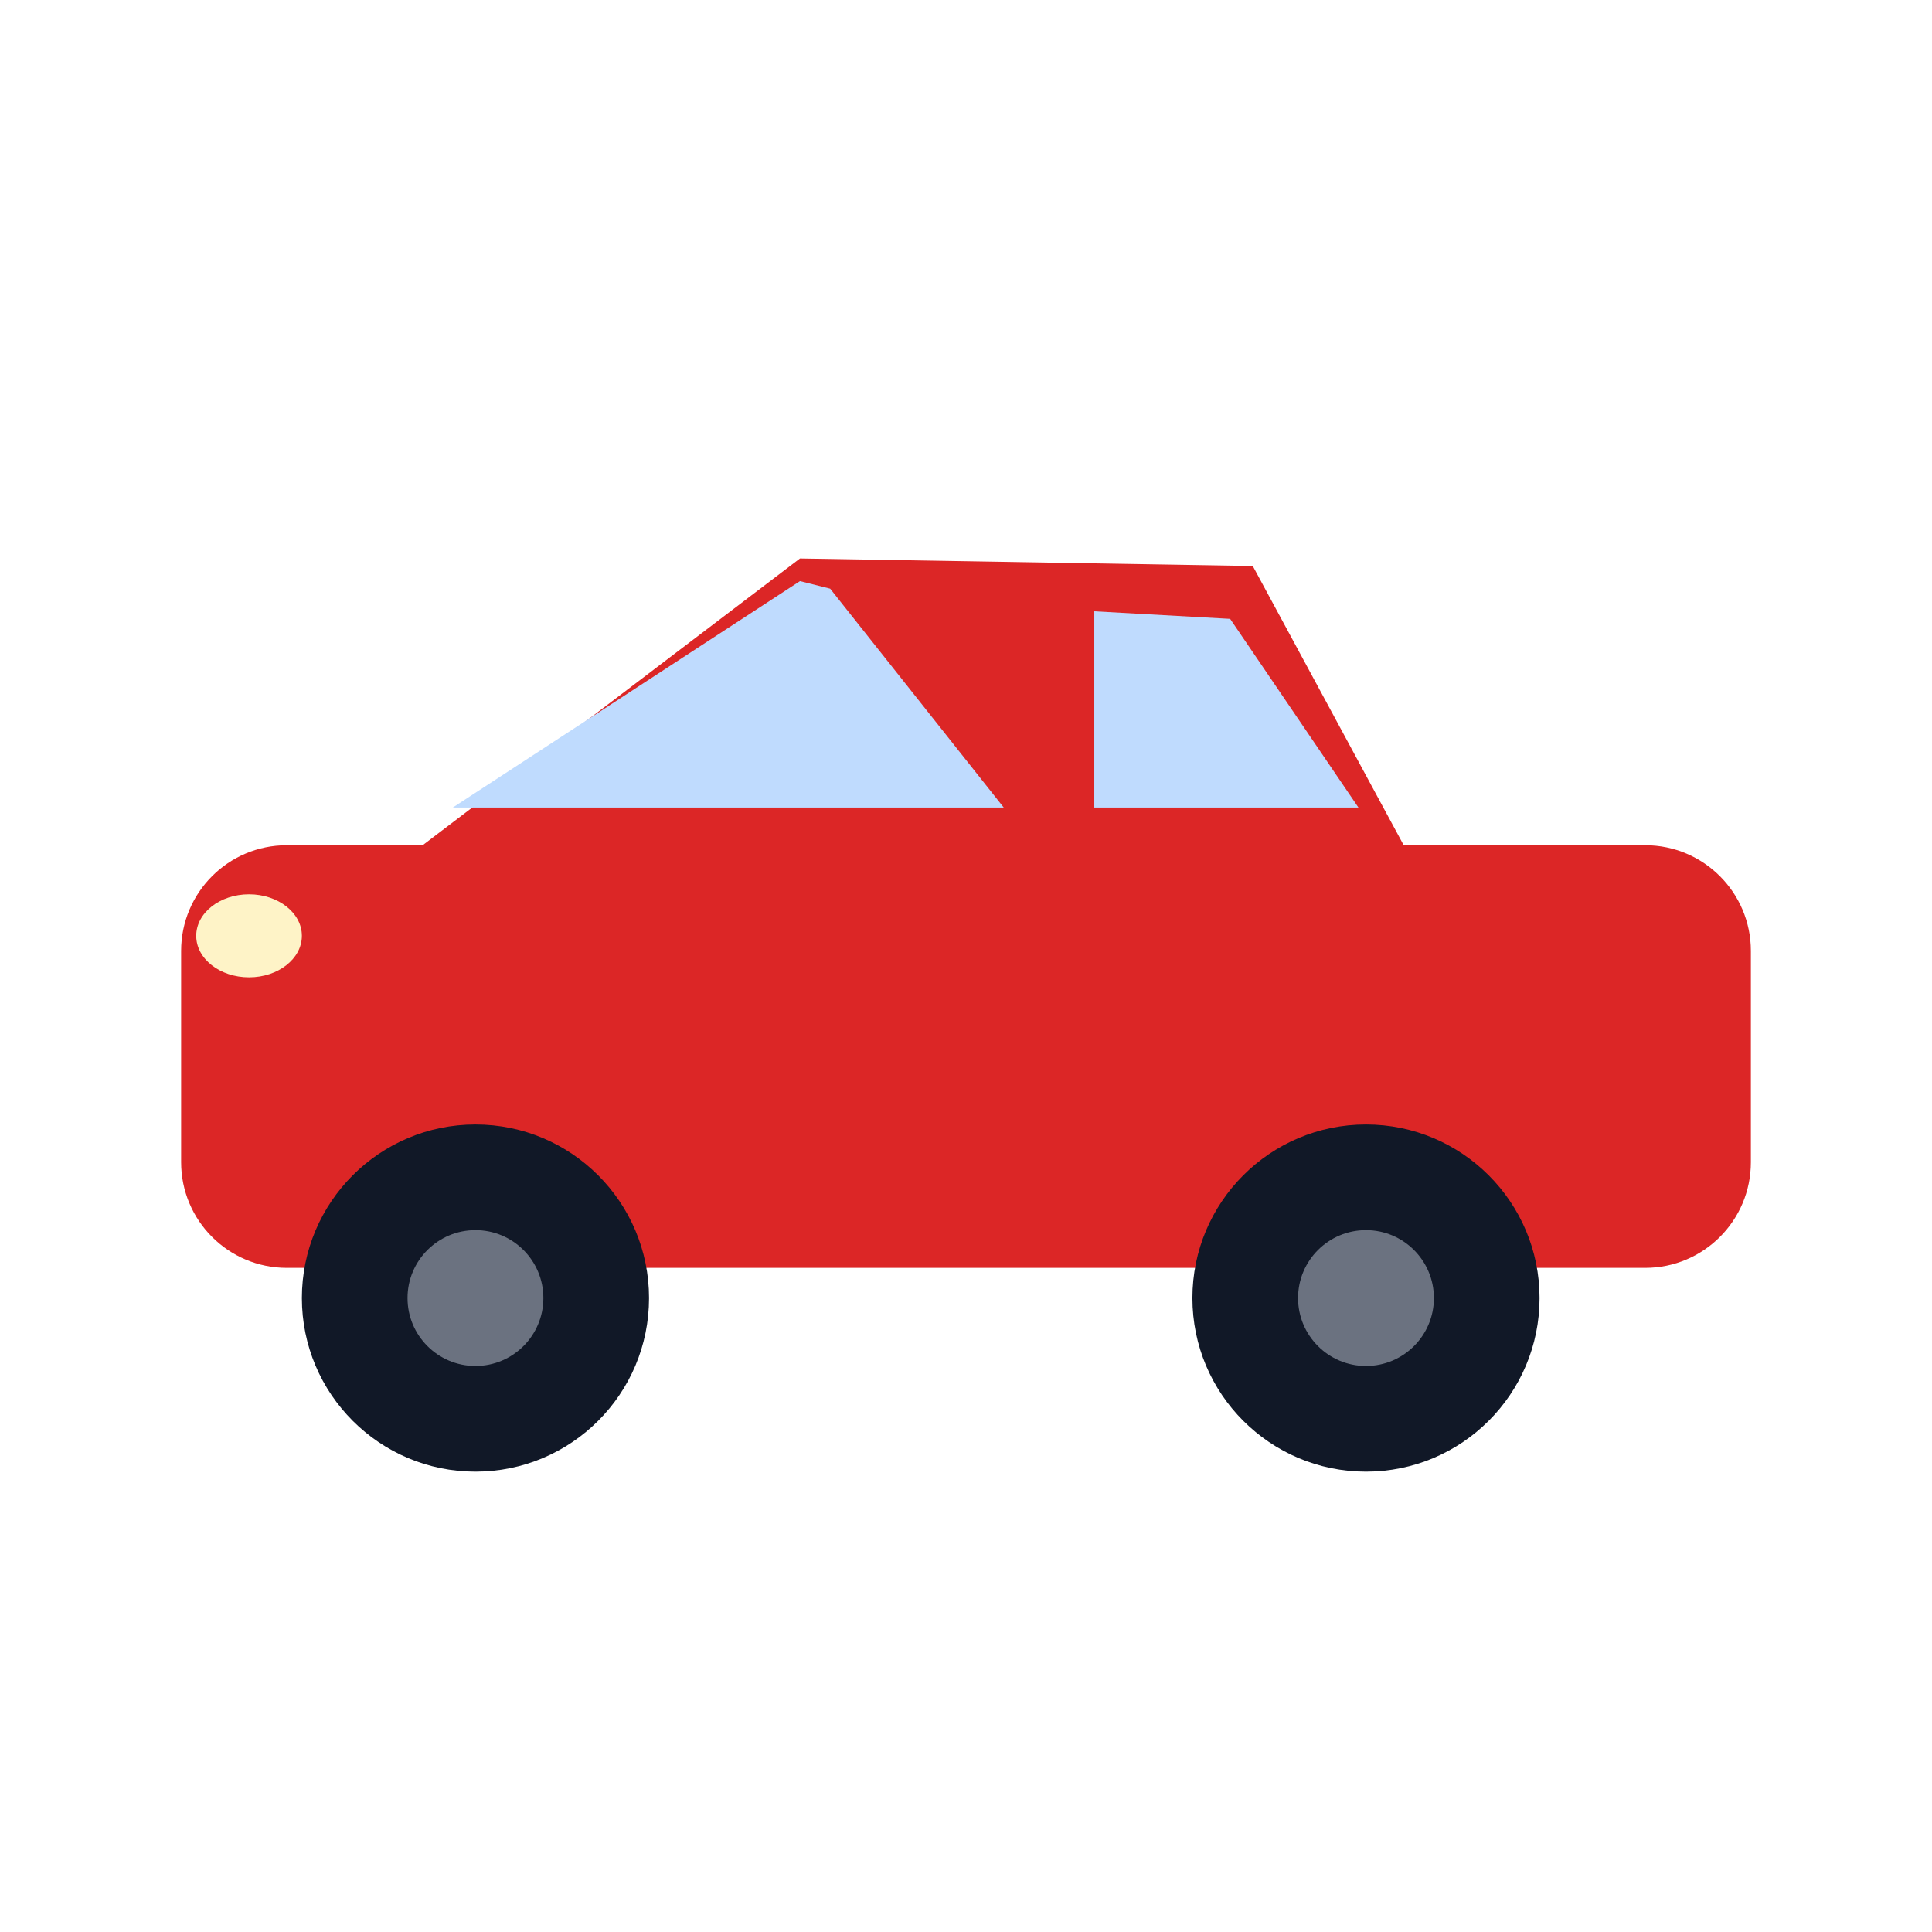
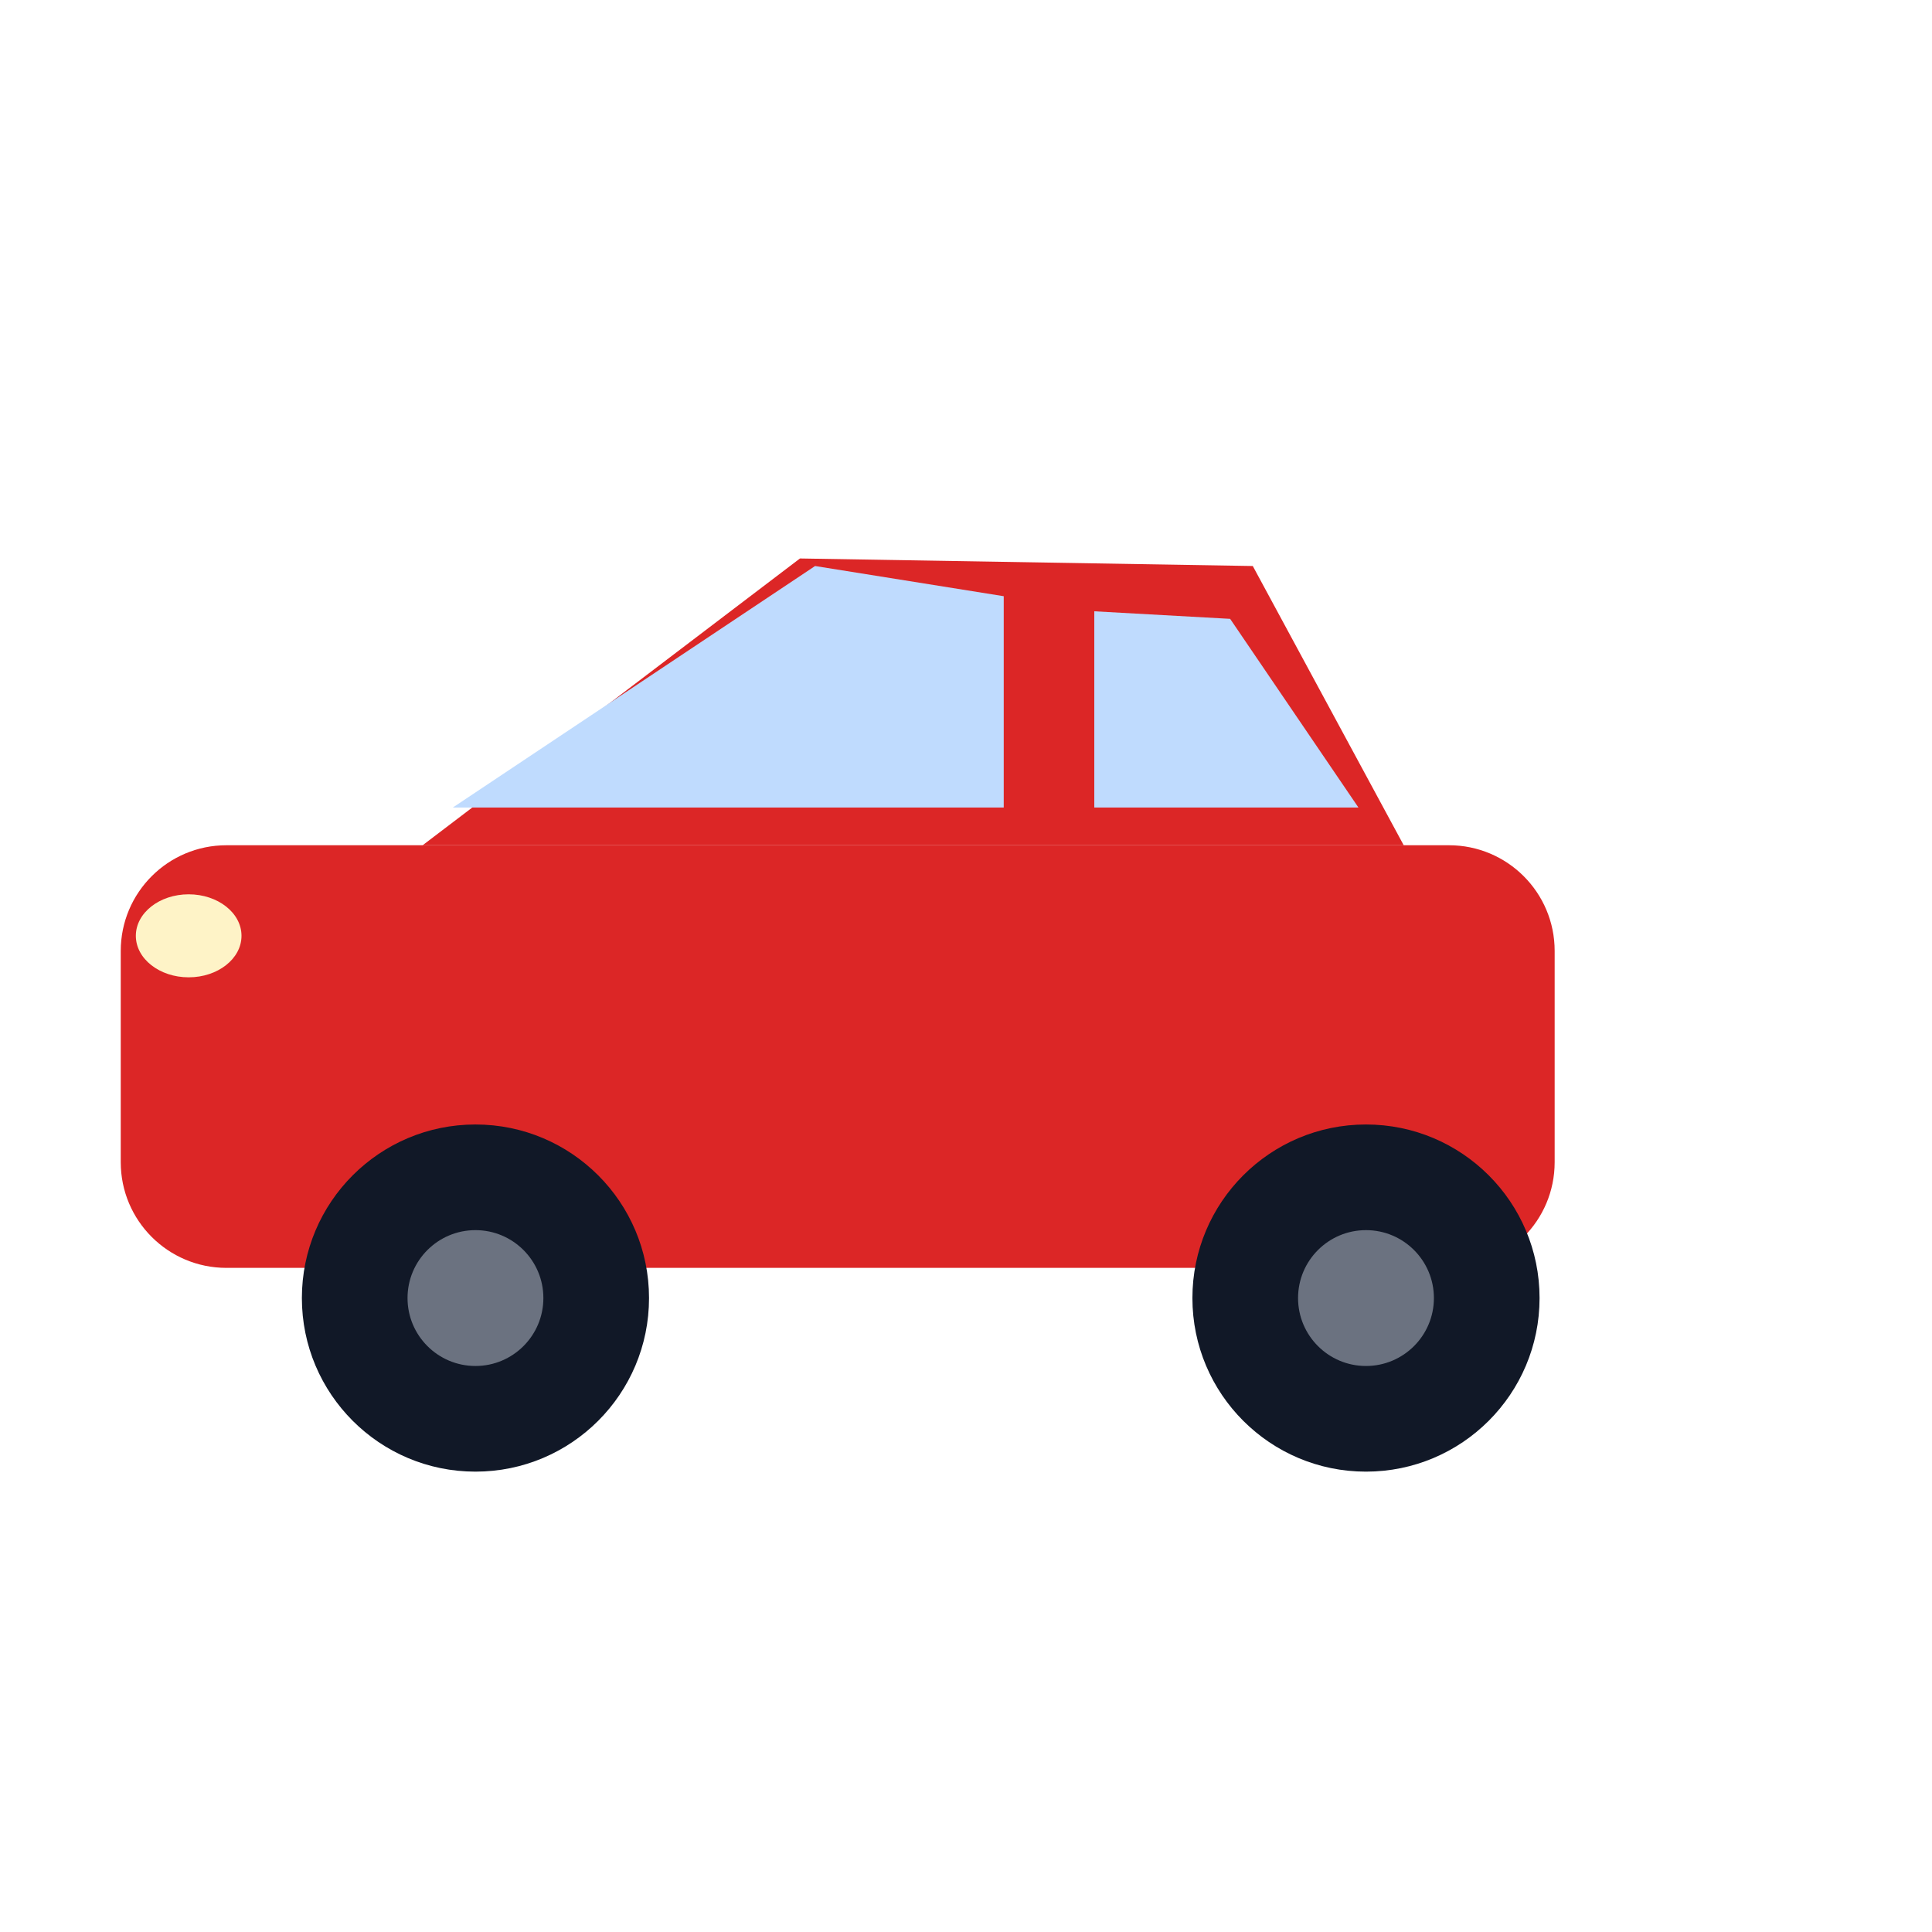
<svg xmlns="http://www.w3.org/2000/svg" viewBox="0 0 512 512">
  <g transform="translate(512,0) scale(-1,1)">
-     <rect x="48" y="224" width="416" height="112" rx="28" fill="#dc2626" />
+     <rect x="100" y="224" width="380" height="112" rx="28" fill="#dc2626" />
    <polygon points="140,224 180,150 300,148 400,224" fill="#dc2626" />
    <polygon points="152,214 186,164 222,162 222,214" fill="#bfdbfe" />
-     <polygon points="246,214 292,156 300,154 392,214" fill="#bfdbfe" />
-     <ellipse cx="446" cy="248" rx="14" ry="11" fill="#fef3c7" />
+     <polygon points="246,214 246,158 296,150 392,214" fill="#bfdbfe" />
+     <ellipse cx="462" cy="248" rx="14" ry="11" fill="#fef3c7" />
    <circle cx="150" cy="344" r="46" fill="#111827" />
    <circle cx="150" cy="344" r="18" fill="#6b7280" />
    <circle cx="386" cy="344" r="46" fill="#111827" />
    <circle cx="386" cy="344" r="18" fill="#6b7280" />
  </g>
</svg>
